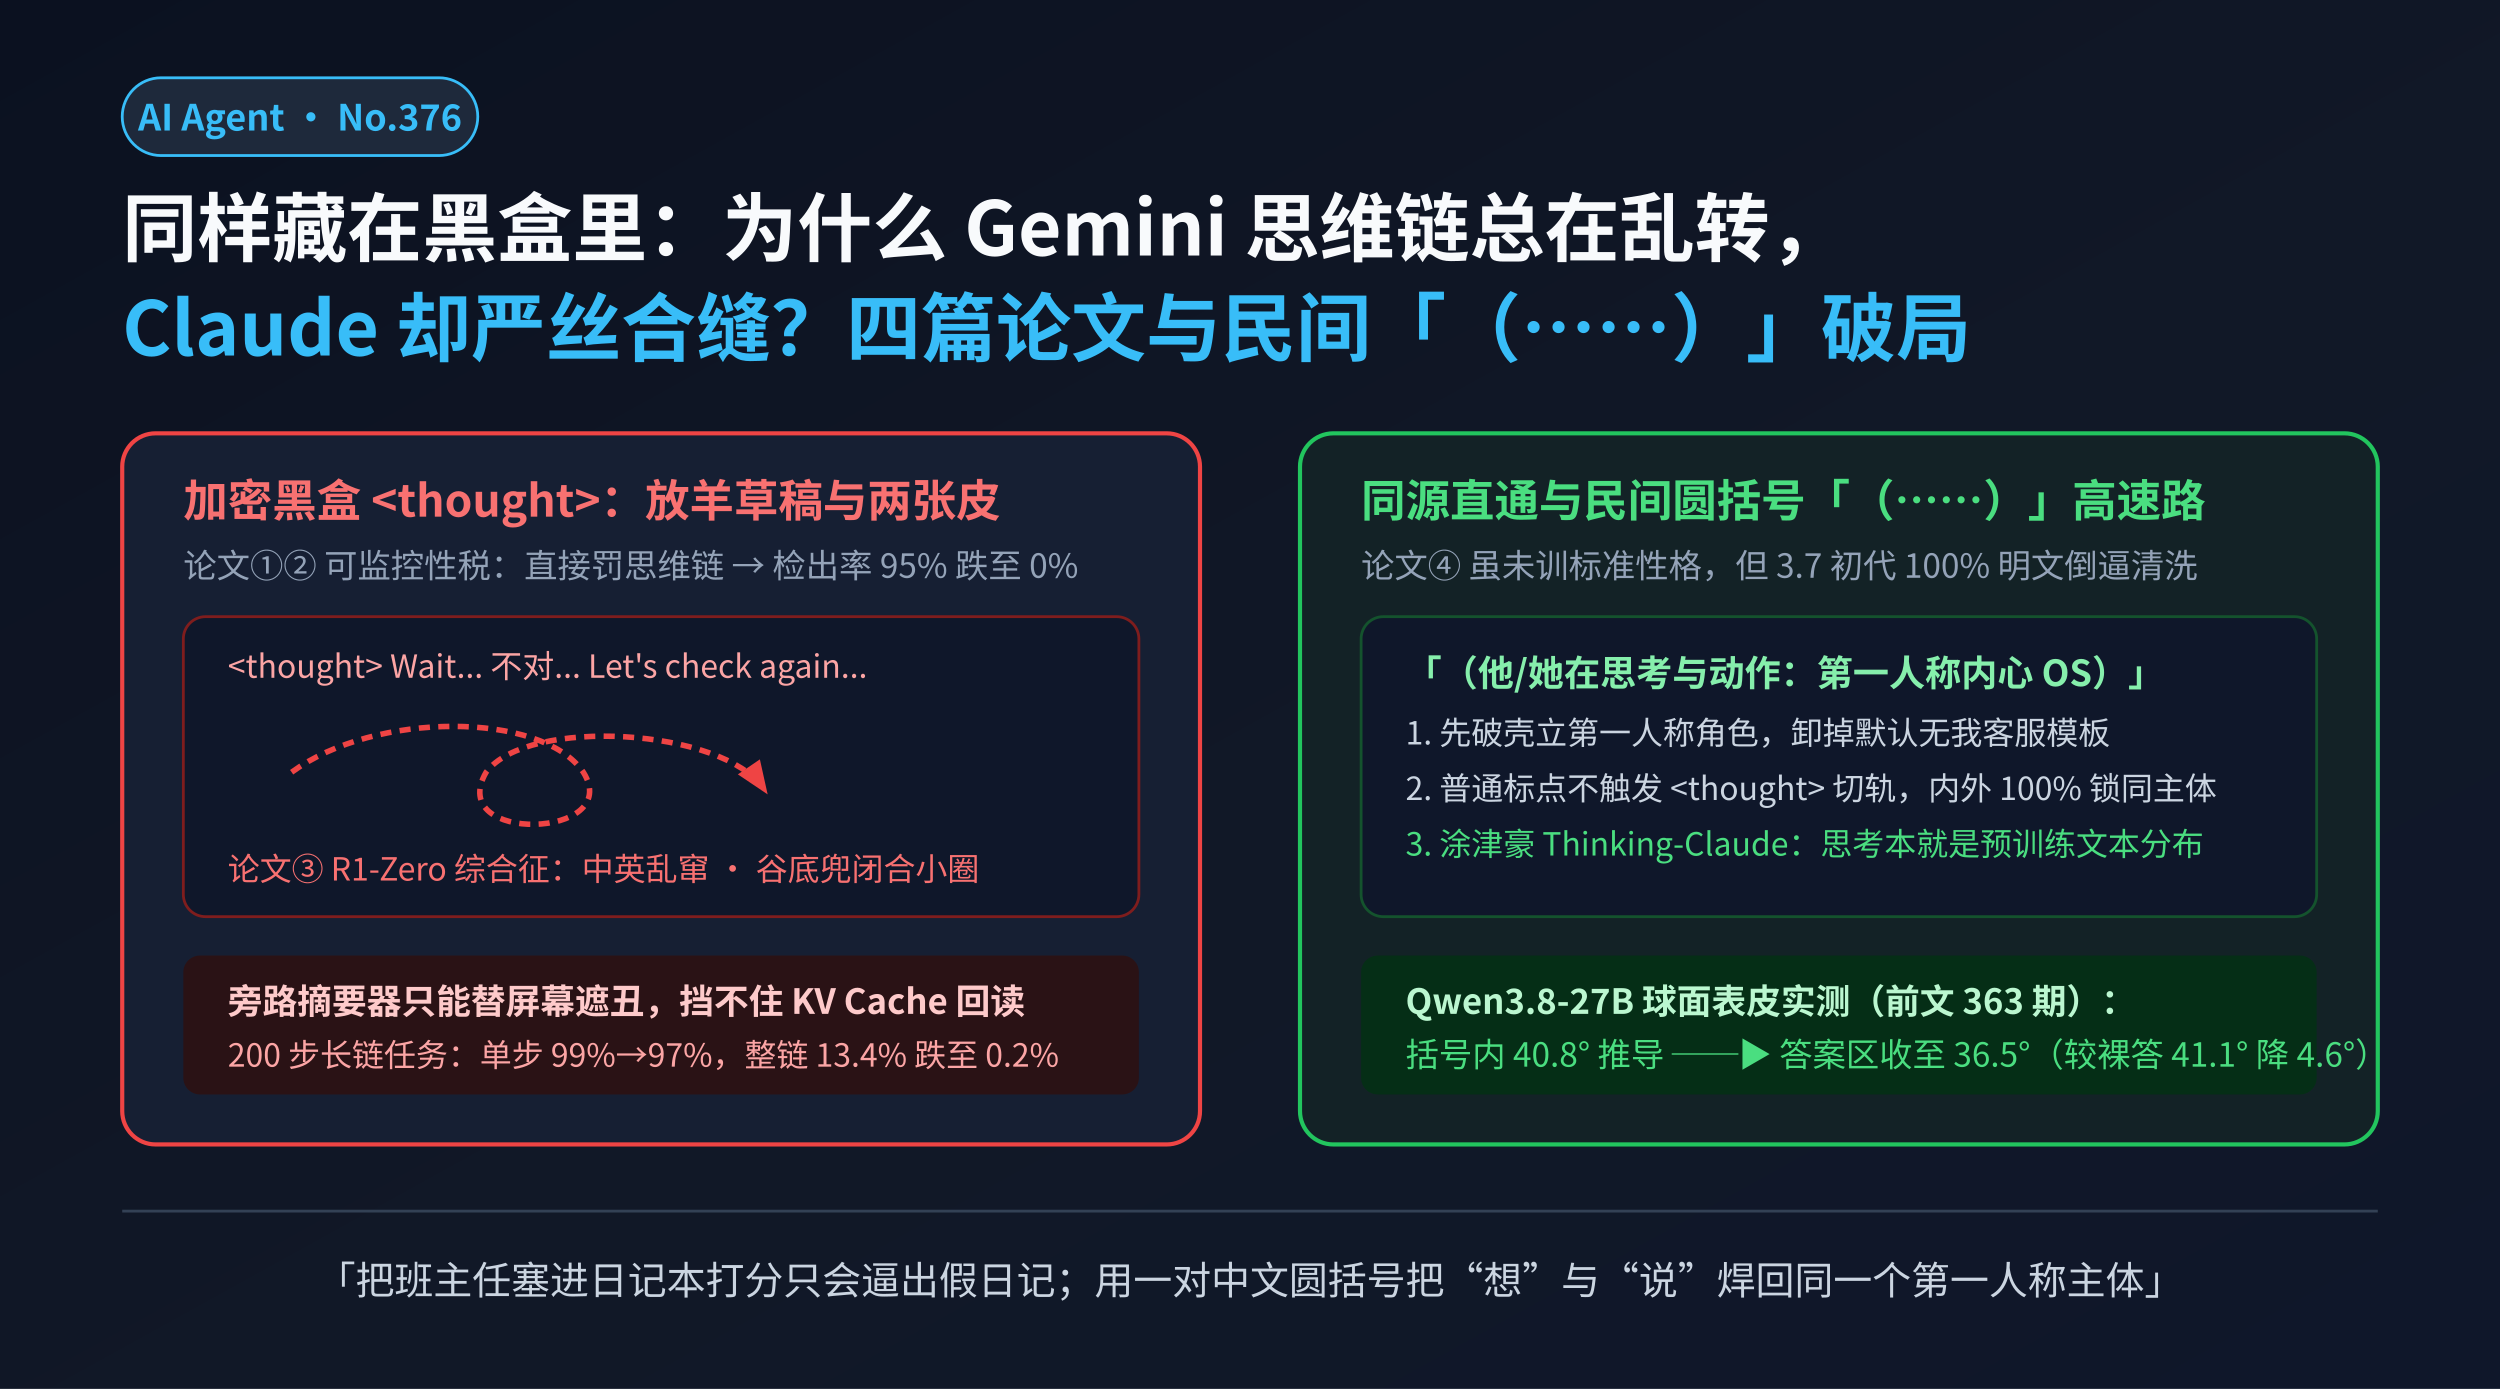
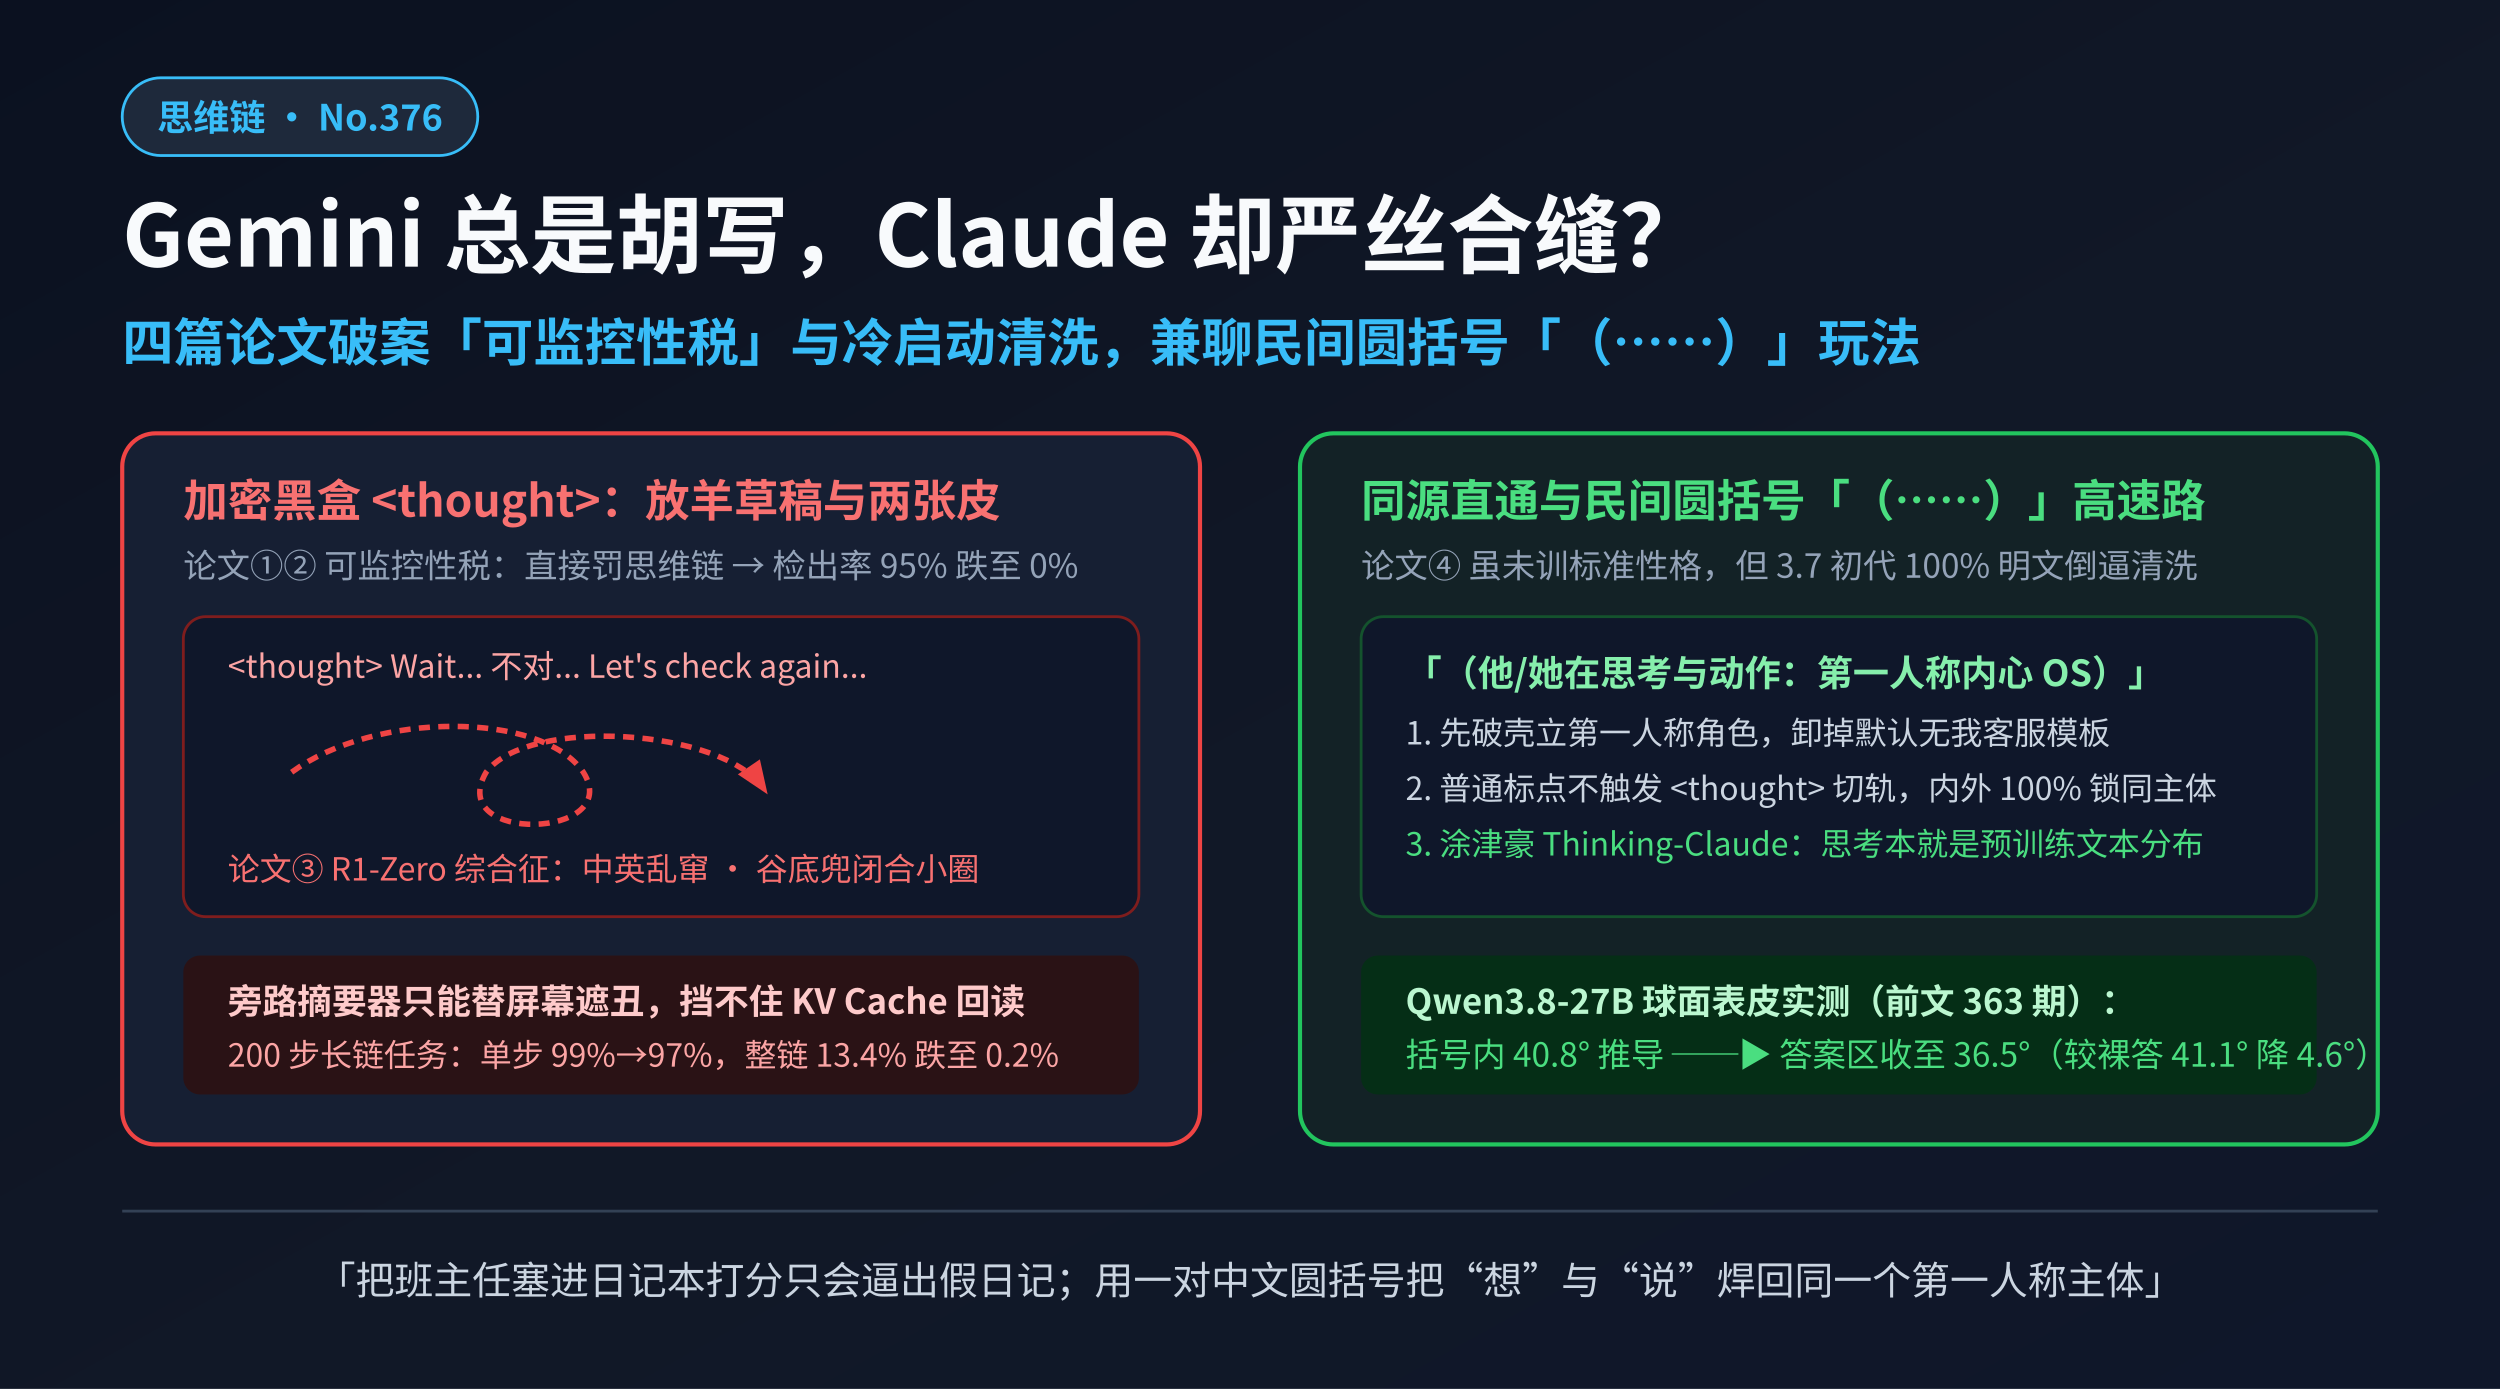
<svg xmlns="http://www.w3.org/2000/svg" viewBox="0 0 900 500" width="900" height="500" font-family="'WenQuanYi Micro Hei','Noto Sans CJK SC',sans-serif" style="background-color:#0b1120;">
  <defs>
    <linearGradient id="bg376" x1="0" y1="0" x2="1" y2="1">
      <stop offset="0" stop-color="#0b1120" />
      <stop offset="0.55" stop-color="#111827" />
      <stop offset="1" stop-color="#0f172a" />
    </linearGradient>
    <marker id="arr-c-green" viewBox="0 0 10 10" refX="8" refY="5" markerWidth="6" markerHeight="6" orient="auto-start-reverse">
      <path d="M 0 1 L 10 5 L 0 9 z" fill="#22c55e" />
    </marker>
    <marker id="arr-c-red" viewBox="0 0 10 10" refX="8" refY="5" markerWidth="6" markerHeight="6" orient="auto-start-reverse">
      <path d="M 0 1 L 10 5 L 0 9 z" fill="#ef4444" />
    </marker>
  </defs>
  <rect width="900" height="500" fill="url(#bg376)" />
  <rect x="44" y="28" width="128" height="28" rx="14" fill="#1e293b" stroke="#38bdf8" stroke-width="1" />
-   <text x="108" y="47" text-anchor="middle" font-size="13" font-weight="bold" fill="#38bdf8">AI Agent · No.376</text>
-   <text x="44" y="92" font-size="27" font-weight="bold" fill="#f8fafc">同样藏在黑盒里：为什么 Gemini 思维链总在乱转，</text>
-   <text x="44" y="128" font-size="27" font-weight="bold" fill="#38bdf8">Claude 却严丝合缝？四篇论文与民间「（……）」破局</text>
+   <text x="108" y="47" text-anchor="middle" font-size="13" font-weight="bold" fill="#38bdf8">思维链 · No.376</text>
+   <text x="44" y="96" font-size="31" font-weight="bold" fill="#f8fafc">Gemini 总是胡写，Claude 却严丝合缝？</text>
+   <text x="44" y="130" font-size="18.5" font-weight="bold" fill="#38bdf8">四篇论文破案「可监控性税」与冷启动清洗，兼聊民间圆括号「（……）」玩法</text>
  <rect x="44" y="156" width="388" height="256" rx="12" fill="#161f33" stroke="#ef4444" stroke-width="1.5" />
  <text x="66" y="186" font-size="16" font-weight="bold" fill="#f87171">加密黑盒 &lt;thought&gt;：放羊草稿与两张皮</text>
  <text x="66" y="208" font-size="12" fill="#94a3b8">论文①② 可监控性税：直接罚思维链 → 检出率 95% 跌至 0%</text>
  <rect x="66" y="222" width="344" height="108" rx="8" fill="#0f172a" stroke="#7f1d1d" stroke-width="1" />
  <text x="82" y="244" font-size="11.5" fill="#fca5a5">&lt;thought&gt; Wait... 不对... Let's check again...</text>
  <path d="M 105 278 C 135 256, 195 256, 210 278 C 225 302, 160 304, 175 278 C 190 258, 260 262, 275 284" fill="none" stroke="#ef4444" stroke-width="2" stroke-dasharray="4 3" marker-end="url(#arr-c-red)" />
  <text x="82" y="317" font-size="11.5" fill="#f87171">论文③ R1-Zero 综合征：中英乱窜 · 谷底兜闭合小圈</text>
  <rect x="66" y="344" width="344" height="50" rx="6" fill="#2a1215" />
  <text x="82" y="365" font-size="12.5" font-weight="bold" fill="#fecaca">旁路摘要器只能替屏幕遮丑，挡不住 KV Cache 回读</text>
  <text x="82" y="384" font-size="11.5" fill="#fca5a5">200 步长链任务：单步 99%→97%，整链 13.4% 跌至 0.2%</text>
  <rect x="468" y="156" width="388" height="256" rx="12" fill="#132226" stroke="#22c55e" stroke-width="1.5" />
  <text x="490" y="186" font-size="16" font-weight="bold" fill="#4ade80">同源直通与民间圆括号「（……）」高速路</text>
  <text x="490" y="208" font-size="12" fill="#94a3b8">论文④ 虽未训标准性格，但 3.7 初代 100% 明文倒逼清洗</text>
  <rect x="490" y="222" width="344" height="108" rx="8" fill="#0f172a" stroke="#14532d" stroke-width="1" />
  <text x="506" y="247" font-size="13" font-weight="bold" fill="#86efac">「（他/她在思考与动作：第一人称内心 OS）」</text>
  <text x="506" y="268" font-size="11.5" fill="#cbd5e1">1. 先破壳立第一人称角色，卸掉默认无我客服模板</text>
  <text x="506" y="288" font-size="11.5" fill="#cbd5e1">2. 普通标点不触发 &lt;thought&gt; 切轨，内外 100% 锁同主体</text>
  <text x="506" y="308" font-size="11.5" fill="#4ade80">3. 涂津豪 Thinking-Claude：思考本就是预训练文本分布</text>
  <rect x="490" y="344" width="344" height="50" rx="6" fill="#052e16" />
  <text x="506" y="365" font-size="12.5" font-weight="bold" fill="#bbf7d0">Qwen3.8-27B 球面表皮实测（前文 363 期）：</text>
  <text x="506" y="384" font-size="12" fill="#4ade80">括号内 40.8° 推导 ──▶ 答案区收至 36.5°（较裸答 41.1° 降 4.6°）</text>
  <line x1="44" y1="436" x2="856" y2="436" stroke="#334155" stroke-width="1" />
  <text x="450" y="466" text-anchor="middle" font-size="14" fill="#cbd5e1">「把班主任塞进日记本打分只会逼出假日记；用一对中文圆括号把“想”与“说”焊回同一个第一人称主体」</text>
</svg>
